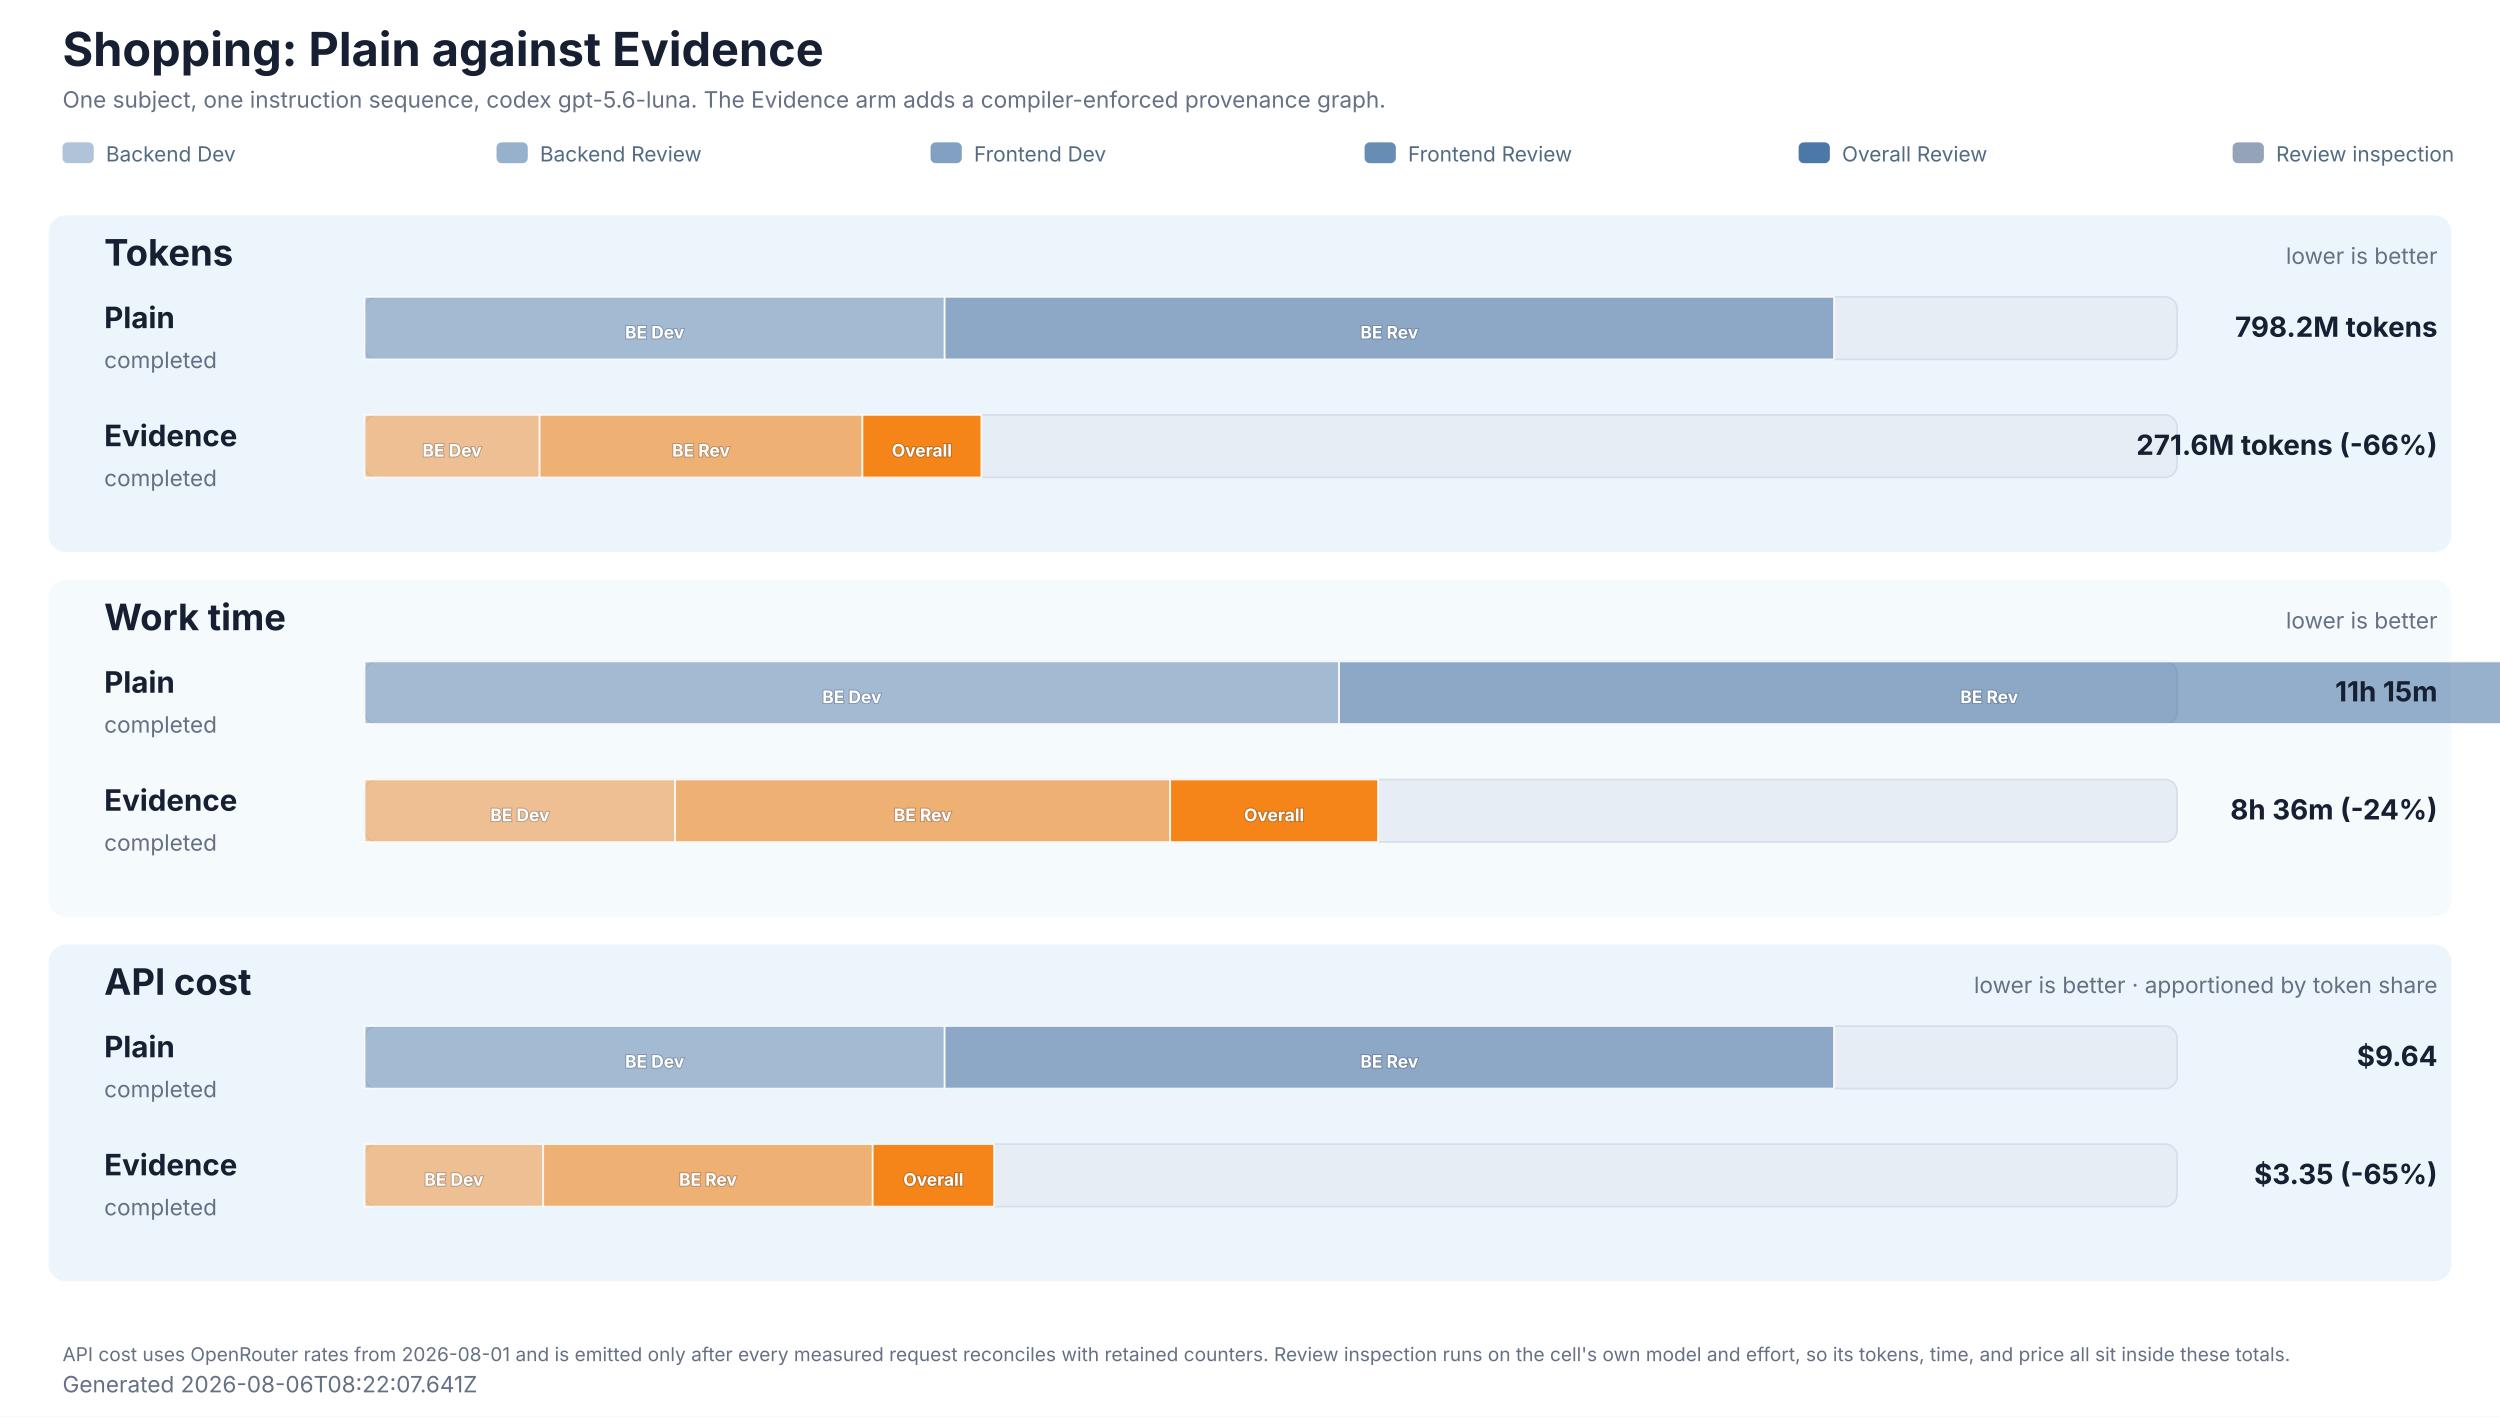
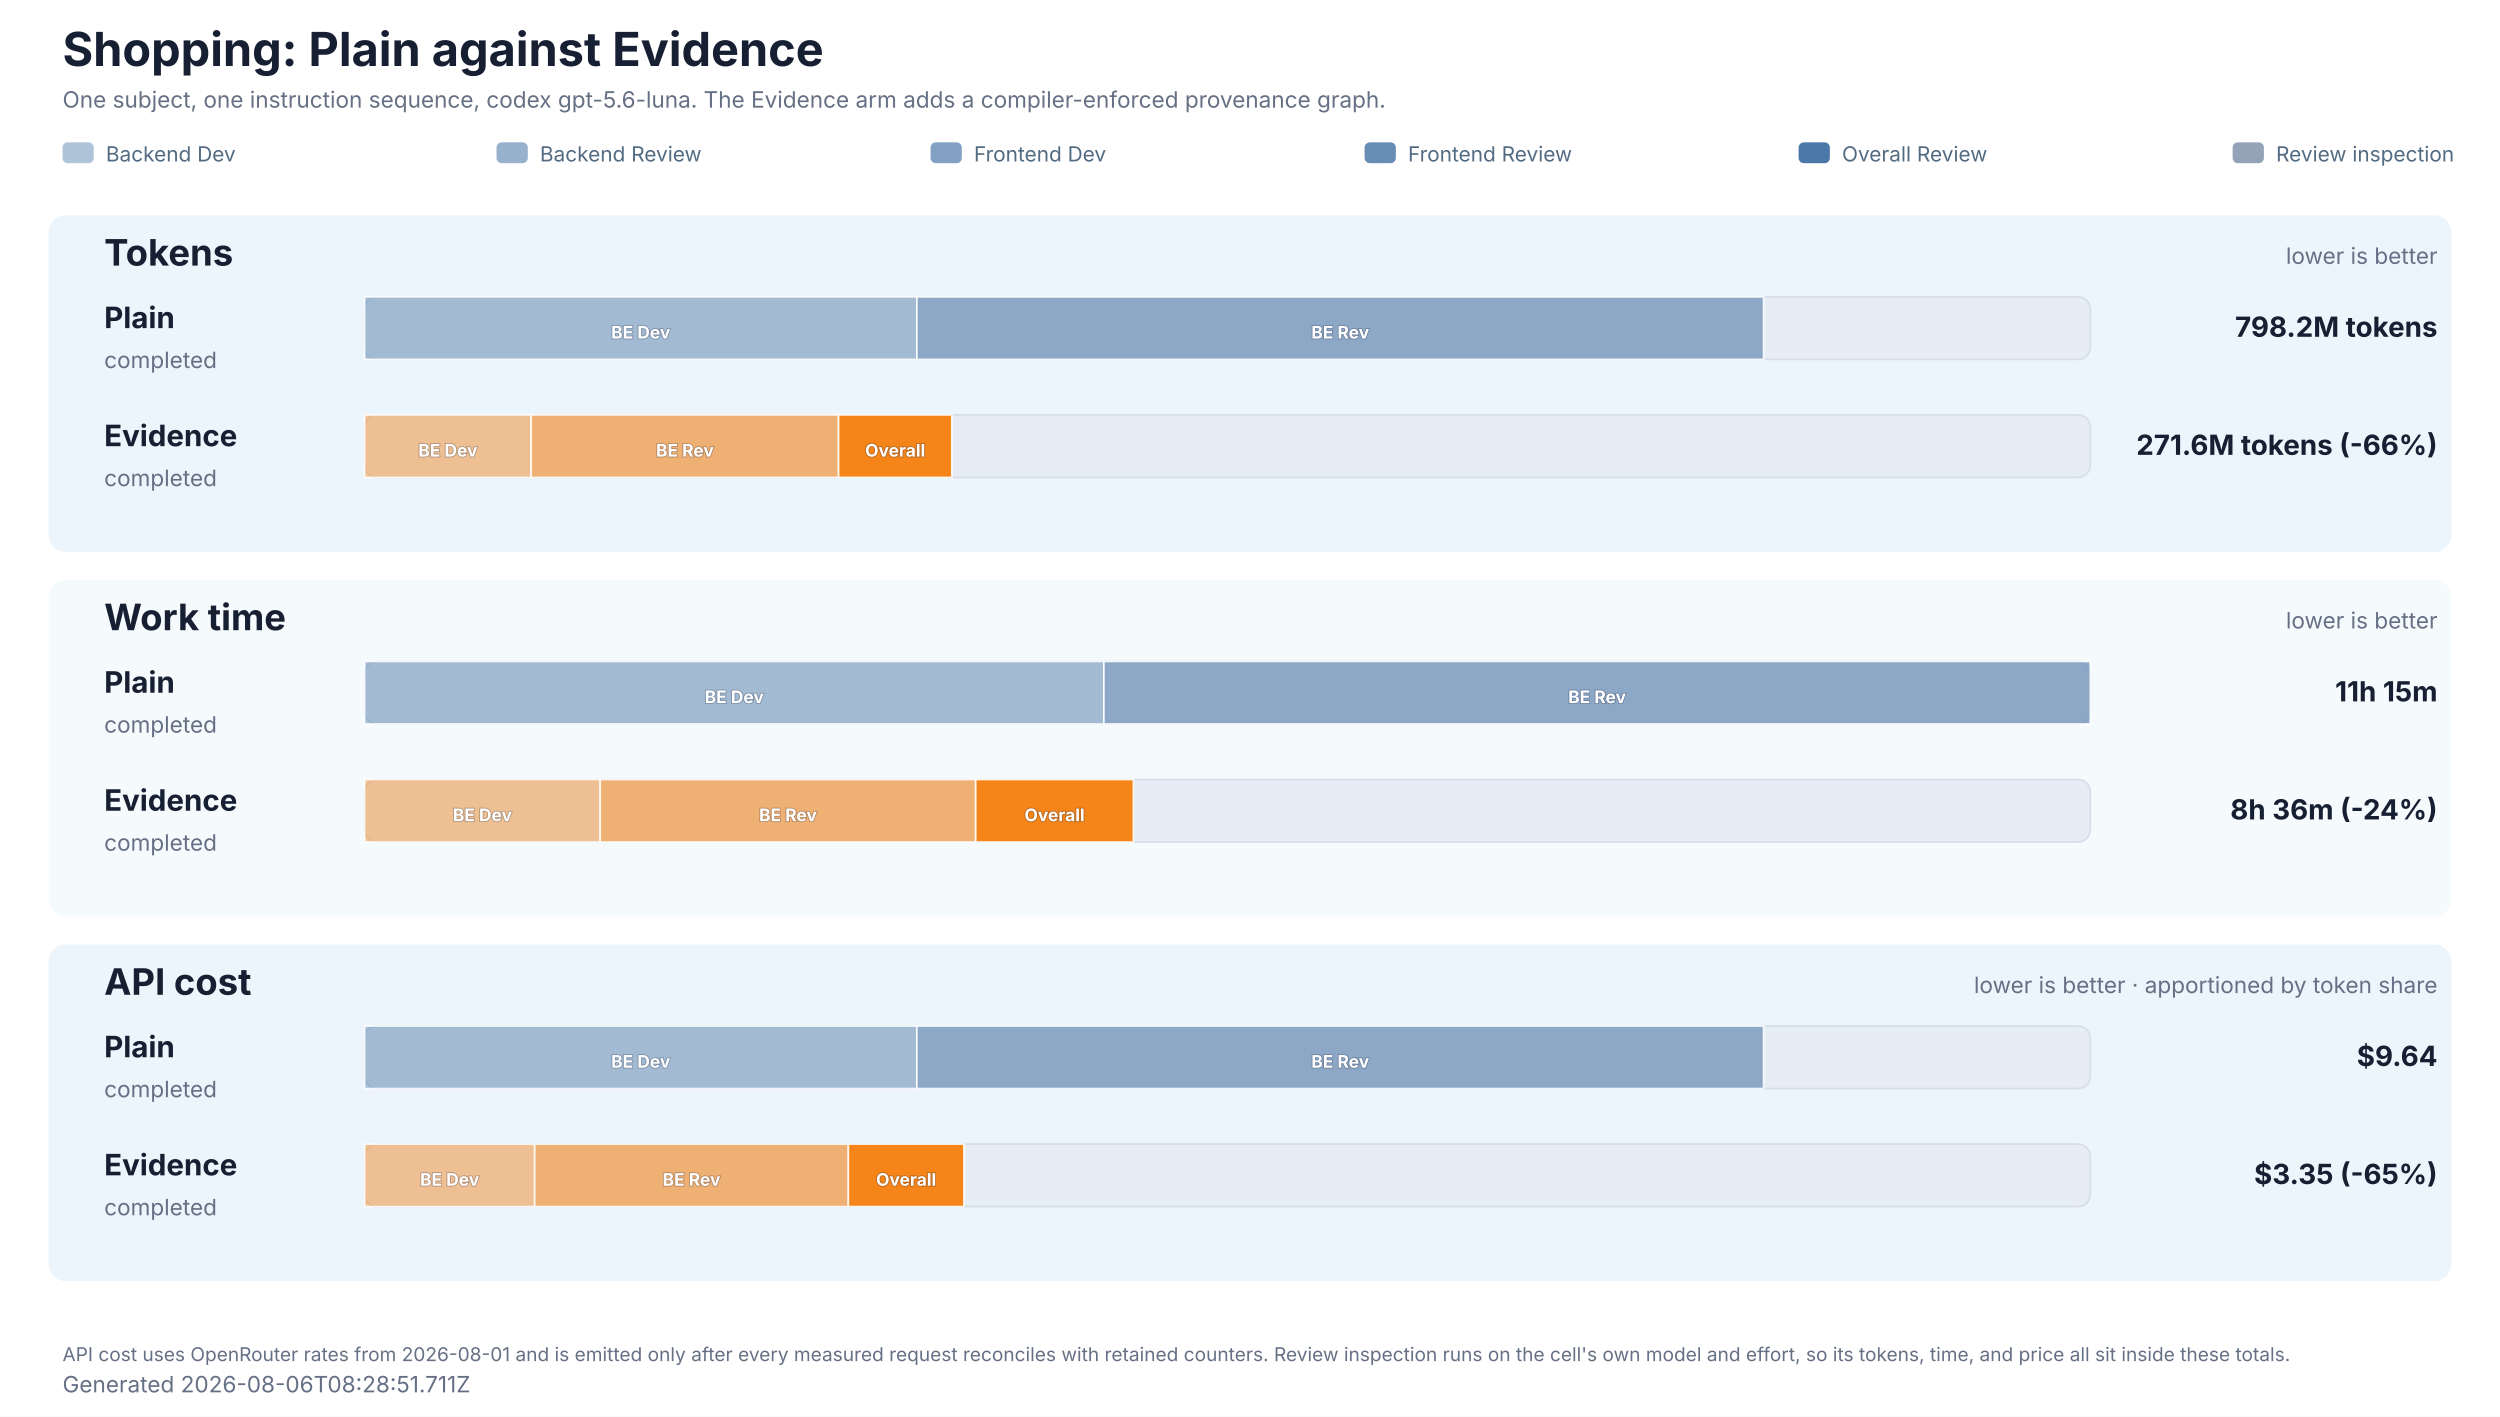
<svg xmlns="http://www.w3.org/2000/svg" role="img" aria-labelledby="title description" viewBox="0 0 1440 816" width="1440" height="816">
  <style>
  text { font-family: Inter, ui-sans-serif, system-ui, -apple-system, BlinkMacSystemFont, 'Segoe UI', sans-serif; fill: #172033; }
  .title { font-size: 27px; font-weight: 700; }
  .subtitle, .generated, .group-meta, .row-status { font-size: 13px; fill: #667085; }
  .group { fill: #e8f2fb; }
  .group-title { font-size: 21px; font-weight: 700; }
  .row-label { font-size: 17px; font-weight: 700; }
  .value { font-size: 16px; font-weight: 700; }
  .cost-value { font-size: 13px; font-weight: 600; fill: #526b82; }
  .legend { font-size: 12px; fill: #526b82; }
  .segment-label { font-size: 10px; font-weight: 700; fill: #ffffff; paint-order: stroke; stroke: #172033; stroke-opacity: 0.28; stroke-width: 1px; }
  .phase-segment { stroke: #ffffff; stroke-opacity: 0.86; stroke-width: 1px; }
  .track { fill: #e7edf4; stroke: #d5dee9; stroke-width: 1px; }
  .empty { font-size: 15px; fill: #667085; }
  .table-title { font-size: 15px; font-weight: 600; }
  .table-header { font-size: 11px; font-weight: 600; fill: #667085; }
  .table-cell { font-size: 12px; fill: #334155; }
  .table-rule { stroke: #dbe4ee; stroke-width: 1px; }
  .table-note { font-size: 11px; fill: #667085; }
</style>
  <rect width="1440" height="816" fill="#ffffff" />
  <text x="36" y="38" class="title">Shopping: Plain against Evidence</text>
  <text x="36" y="62" class="subtitle">One subject, one instruction sequence, codex gpt-5.6-luna. The Evidence arm adds a compiler-enforced provenance graph.</text>
  <rect x="36" y="82" width="18" height="12" rx="3" fill="#4c78a8" fill-opacity="0.44" />
  <text x="61" y="93" class="legend">Backend Dev</text>
  <rect x="286" y="82" width="18" height="12" rx="3" fill="#4c78a8" fill-opacity="0.58" />
  <text x="311" y="93" class="legend">Backend Review</text>
  <rect x="536" y="82" width="18" height="12" rx="3" fill="#4c78a8" fill-opacity="0.7" />
  <text x="561" y="93" class="legend">Frontend Dev</text>
  <rect x="786" y="82" width="18" height="12" rx="3" fill="#4c78a8" fill-opacity="0.84" />
  <text x="811" y="93" class="legend">Frontend Review</text>
  <rect x="1036" y="82" width="18" height="12" rx="3" fill="#4c78a8" fill-opacity="1" />
  <text x="1061" y="93" class="legend">Overall Review</text>
  <rect x="1286" y="82" width="18" height="12" rx="3" fill="#94a3b8" />
  <text x="1311" y="93" class="legend">Review inspection</text>
  <rect x="28" y="124" width="1384" height="194" rx="10" class="group" fill-opacity="0.78" />
  <text x="60" y="153" class="group-title">Tokens</text>
  <text x="1404" y="152" text-anchor="end" class="group-meta">lower is better</text>
  <text x="60" y="189" class="row-label" fill="#4c78a8">Plain</text>
  <text x="60" y="212" class="row-status">completed</text>
-   <rect x="210" y="171" width="1044" height="36" rx="7" class="track" />
-   <rect x="210.00" y="171" width="334.12" height="36" fill="#4c78a8" fill-opacity="0.44" class="phase-segment" data-phase="backend-development" />
-   <text x="377.06" y="195" text-anchor="middle" class="segment-label">BE Dev</text>
-   <rect x="544.12" y="171" width="512.25" height="36" fill="#4c78a8" fill-opacity="0.58" class="phase-segment" data-phase="backend-review" />
-   <text x="800.24" y="195" text-anchor="middle" class="segment-label">BE Rev</text>
+   <rect x="210" y="171" width="994" height="36" rx="7" class="track" />
+   <rect x="210.00" y="171" width="318.11" height="36" fill="#4c78a8" fill-opacity="0.44" class="phase-segment" data-phase="backend-development" />
+   <text x="369.06" y="195" text-anchor="middle" class="segment-label">BE Dev</text>
+   <rect x="528.11" y="171" width="487.71" height="36" fill="#4c78a8" fill-opacity="0.58" class="phase-segment" data-phase="backend-review" />
+   <text x="771.97" y="195" text-anchor="middle" class="segment-label">BE Rev</text>
  <text x="1404" y="194" text-anchor="end" class="value">798.2M tokens</text>
  <text x="60" y="257" class="row-label" fill="#f58518">Evidence</text>
  <text x="60" y="280" class="row-status">completed</text>
-   <rect x="210" y="239" width="1044" height="36" rx="7" class="track" />
-   <rect x="210.00" y="239" width="100.81" height="36" fill="#f58518" fill-opacity="0.44" class="phase-segment" data-phase="backend-development" />
-   <text x="260.41" y="263" text-anchor="middle" class="segment-label">BE Dev</text>
-   <rect x="310.81" y="239" width="185.95" height="36" fill="#f58518" fill-opacity="0.58" class="phase-segment" data-phase="backend-review" />
-   <text x="403.79" y="263" text-anchor="middle" class="segment-label">BE Rev</text>
-   <rect x="496.76" y="239" width="68.49" height="36" fill="#f58518" fill-opacity="1" class="phase-segment" data-phase="overall-review" />
-   <text x="531.01" y="263" text-anchor="middle" class="segment-label">Overall</text>
+   <rect x="210" y="239" width="994" height="36" rx="7" class="track" />
+   <rect x="210.00" y="239" width="95.98" height="36" fill="#f58518" fill-opacity="0.44" class="phase-segment" data-phase="backend-development" />
+   <text x="257.99" y="263" text-anchor="middle" class="segment-label">BE Dev</text>
+   <rect x="305.98" y="239" width="177.04" height="36" fill="#f58518" fill-opacity="0.58" class="phase-segment" data-phase="backend-review" />
+   <text x="394.51" y="263" text-anchor="middle" class="segment-label">BE Rev</text>
+   <rect x="483.03" y="239" width="65.21" height="36" fill="#f58518" fill-opacity="1" class="phase-segment" data-phase="overall-review" />
+   <text x="515.63" y="263" text-anchor="middle" class="segment-label">Overall</text>
  <text x="1404" y="262" text-anchor="end" class="value">271.6M tokens (-66%)</text>
  <rect x="28" y="334" width="1384" height="194" rx="10" class="group" fill-opacity="0.42" />
  <text x="60" y="363" class="group-title">Work time</text>
  <text x="1404" y="362" text-anchor="end" class="group-meta">lower is better</text>
  <text x="60" y="399" class="row-label" fill="#4c78a8">Plain</text>
  <text x="60" y="422" class="row-status">completed</text>
-   <rect x="210" y="381" width="1044" height="36" rx="7" class="track" />
-   <rect x="210.00" y="381" width="561.32" height="36" fill="#4c78a8" fill-opacity="0.44" class="phase-segment" data-phase="backend-development" />
-   <text x="490.66" y="405" text-anchor="middle" class="segment-label">BE Dev</text>
-   <rect x="771.32" y="381" width="748.94" height="36" fill="#4c78a8" fill-opacity="0.58" class="phase-segment" data-phase="backend-review" />
-   <text x="1145.79" y="405" text-anchor="middle" class="segment-label">BE Rev</text>
+   <rect x="210" y="381" width="994" height="36" rx="7" class="track" />
+   <rect x="210.00" y="381" width="425.83" height="36" fill="#4c78a8" fill-opacity="0.44" class="phase-segment" data-phase="backend-development" />
+   <text x="422.92" y="405" text-anchor="middle" class="segment-label">BE Dev</text>
+   <rect x="635.83" y="381" width="568.17" height="36" fill="#4c78a8" fill-opacity="0.58" class="phase-segment" data-phase="backend-review" />
+   <text x="919.92" y="405" text-anchor="middle" class="segment-label">BE Rev</text>
  <text x="1404" y="404" text-anchor="end" class="value">11h 15m</text>
  <text x="60" y="467" class="row-label" fill="#f58518">Evidence</text>
  <text x="60" y="490" class="row-status">completed</text>
-   <rect x="210" y="449" width="1044" height="36" rx="7" class="track" />
-   <rect x="210.00" y="449" width="178.90" height="36" fill="#f58518" fill-opacity="0.44" class="phase-segment" data-phase="backend-development" />
-   <text x="299.45" y="473" text-anchor="middle" class="segment-label">BE Dev</text>
-   <rect x="388.90" y="449" width="285.13" height="36" fill="#f58518" fill-opacity="0.58" class="phase-segment" data-phase="backend-review" />
-   <text x="531.46" y="473" text-anchor="middle" class="segment-label">BE Rev</text>
-   <rect x="674.03" y="449" width="119.70" height="36" fill="#f58518" fill-opacity="1" class="phase-segment" data-phase="overall-review" />
-   <text x="733.88" y="473" text-anchor="middle" class="segment-label">Overall</text>
+   <rect x="210" y="449" width="994" height="36" rx="7" class="track" />
+   <rect x="210.00" y="449" width="135.71" height="36" fill="#f58518" fill-opacity="0.44" class="phase-segment" data-phase="backend-development" />
+   <text x="277.86" y="473" text-anchor="middle" class="segment-label">BE Dev</text>
+   <rect x="345.71" y="449" width="216.31" height="36" fill="#f58518" fill-opacity="0.58" class="phase-segment" data-phase="backend-review" />
+   <text x="453.87" y="473" text-anchor="middle" class="segment-label">BE Rev</text>
+   <rect x="562.02" y="449" width="90.81" height="36" fill="#f58518" fill-opacity="1" class="phase-segment" data-phase="overall-review" />
+   <text x="607.43" y="473" text-anchor="middle" class="segment-label">Overall</text>
  <text x="1404" y="472" text-anchor="end" class="value">8h 36m (-24%)</text>
  <rect x="28" y="544" width="1384" height="194" rx="10" class="group" fill-opacity="0.78" />
  <text x="60" y="573" class="group-title">API cost</text>
  <text x="1404" y="572" text-anchor="end" class="group-meta">lower is better · apportioned by token share</text>
  <text x="60" y="609" class="row-label" fill="#4c78a8">Plain</text>
  <text x="60" y="632" class="row-status">completed</text>
-   <rect x="210" y="591" width="1044" height="36" rx="7" class="track" />
-   <rect x="210.00" y="591" width="334.12" height="36" fill="#4c78a8" fill-opacity="0.44" class="phase-segment" data-phase="backend-development" />
-   <text x="377.06" y="615" text-anchor="middle" class="segment-label">BE Dev</text>
-   <rect x="544.12" y="591" width="512.25" height="36" fill="#4c78a8" fill-opacity="0.58" class="phase-segment" data-phase="backend-review" />
-   <text x="800.24" y="615" text-anchor="middle" class="segment-label">BE Rev</text>
+   <rect x="210" y="591" width="994" height="36" rx="7" class="track" />
+   <rect x="210.00" y="591" width="318.11" height="36" fill="#4c78a8" fill-opacity="0.44" class="phase-segment" data-phase="backend-development" />
+   <text x="369.06" y="615" text-anchor="middle" class="segment-label">BE Dev</text>
+   <rect x="528.11" y="591" width="487.71" height="36" fill="#4c78a8" fill-opacity="0.58" class="phase-segment" data-phase="backend-review" />
+   <text x="771.97" y="615" text-anchor="middle" class="segment-label">BE Rev</text>
  <text x="1404" y="614" text-anchor="end" class="value">$9.64</text>
  <text x="60" y="677" class="row-label" fill="#f58518">Evidence</text>
  <text x="60" y="700" class="row-status">completed</text>
-   <rect x="210" y="659" width="1044" height="36" rx="7" class="track" />
-   <rect x="210.00" y="659" width="102.89" height="36" fill="#f58518" fill-opacity="0.44" class="phase-segment" data-phase="backend-development" />
-   <text x="261.45" y="683" text-anchor="middle" class="segment-label">BE Dev</text>
-   <rect x="312.89" y="659" width="189.79" height="36" fill="#f58518" fill-opacity="0.58" class="phase-segment" data-phase="backend-review" />
-   <text x="407.79" y="683" text-anchor="middle" class="segment-label">BE Rev</text>
-   <rect x="502.68" y="659" width="69.90" height="36" fill="#f58518" fill-opacity="1" class="phase-segment" data-phase="overall-review" />
-   <text x="537.63" y="683" text-anchor="middle" class="segment-label">Overall</text>
+   <rect x="210" y="659" width="994" height="36" rx="7" class="track" />
+   <rect x="210.00" y="659" width="97.96" height="36" fill="#f58518" fill-opacity="0.44" class="phase-segment" data-phase="backend-development" />
+   <text x="258.98" y="683" text-anchor="middle" class="segment-label">BE Dev</text>
+   <rect x="307.96" y="659" width="180.70" height="36" fill="#f58518" fill-opacity="0.58" class="phase-segment" data-phase="backend-review" />
+   <text x="398.31" y="683" text-anchor="middle" class="segment-label">BE Rev</text>
+   <rect x="488.66" y="659" width="66.55" height="36" fill="#f58518" fill-opacity="1" class="phase-segment" data-phase="overall-review" />
+   <text x="521.94" y="683" text-anchor="middle" class="segment-label">Overall</text>
  <text x="1404" y="682" text-anchor="end" class="value">$3.35 (-65%)</text>
  <text x="36" y="784" class="table-note">API cost uses OpenRouter rates from 2026-08-01 and is emitted only after every measured request reconciles with retained counters. Review inspection runs on the cell's own model and effort, so its tokens, time, and price all sit inside these totals.</text>
-   <text x="36" y="802" class="generated">Generated 2026-08-06T08:22:07.641Z</text>
+   <text x="36" y="802" class="generated">Generated 2026-08-06T08:28:51.711Z</text>
</svg>
